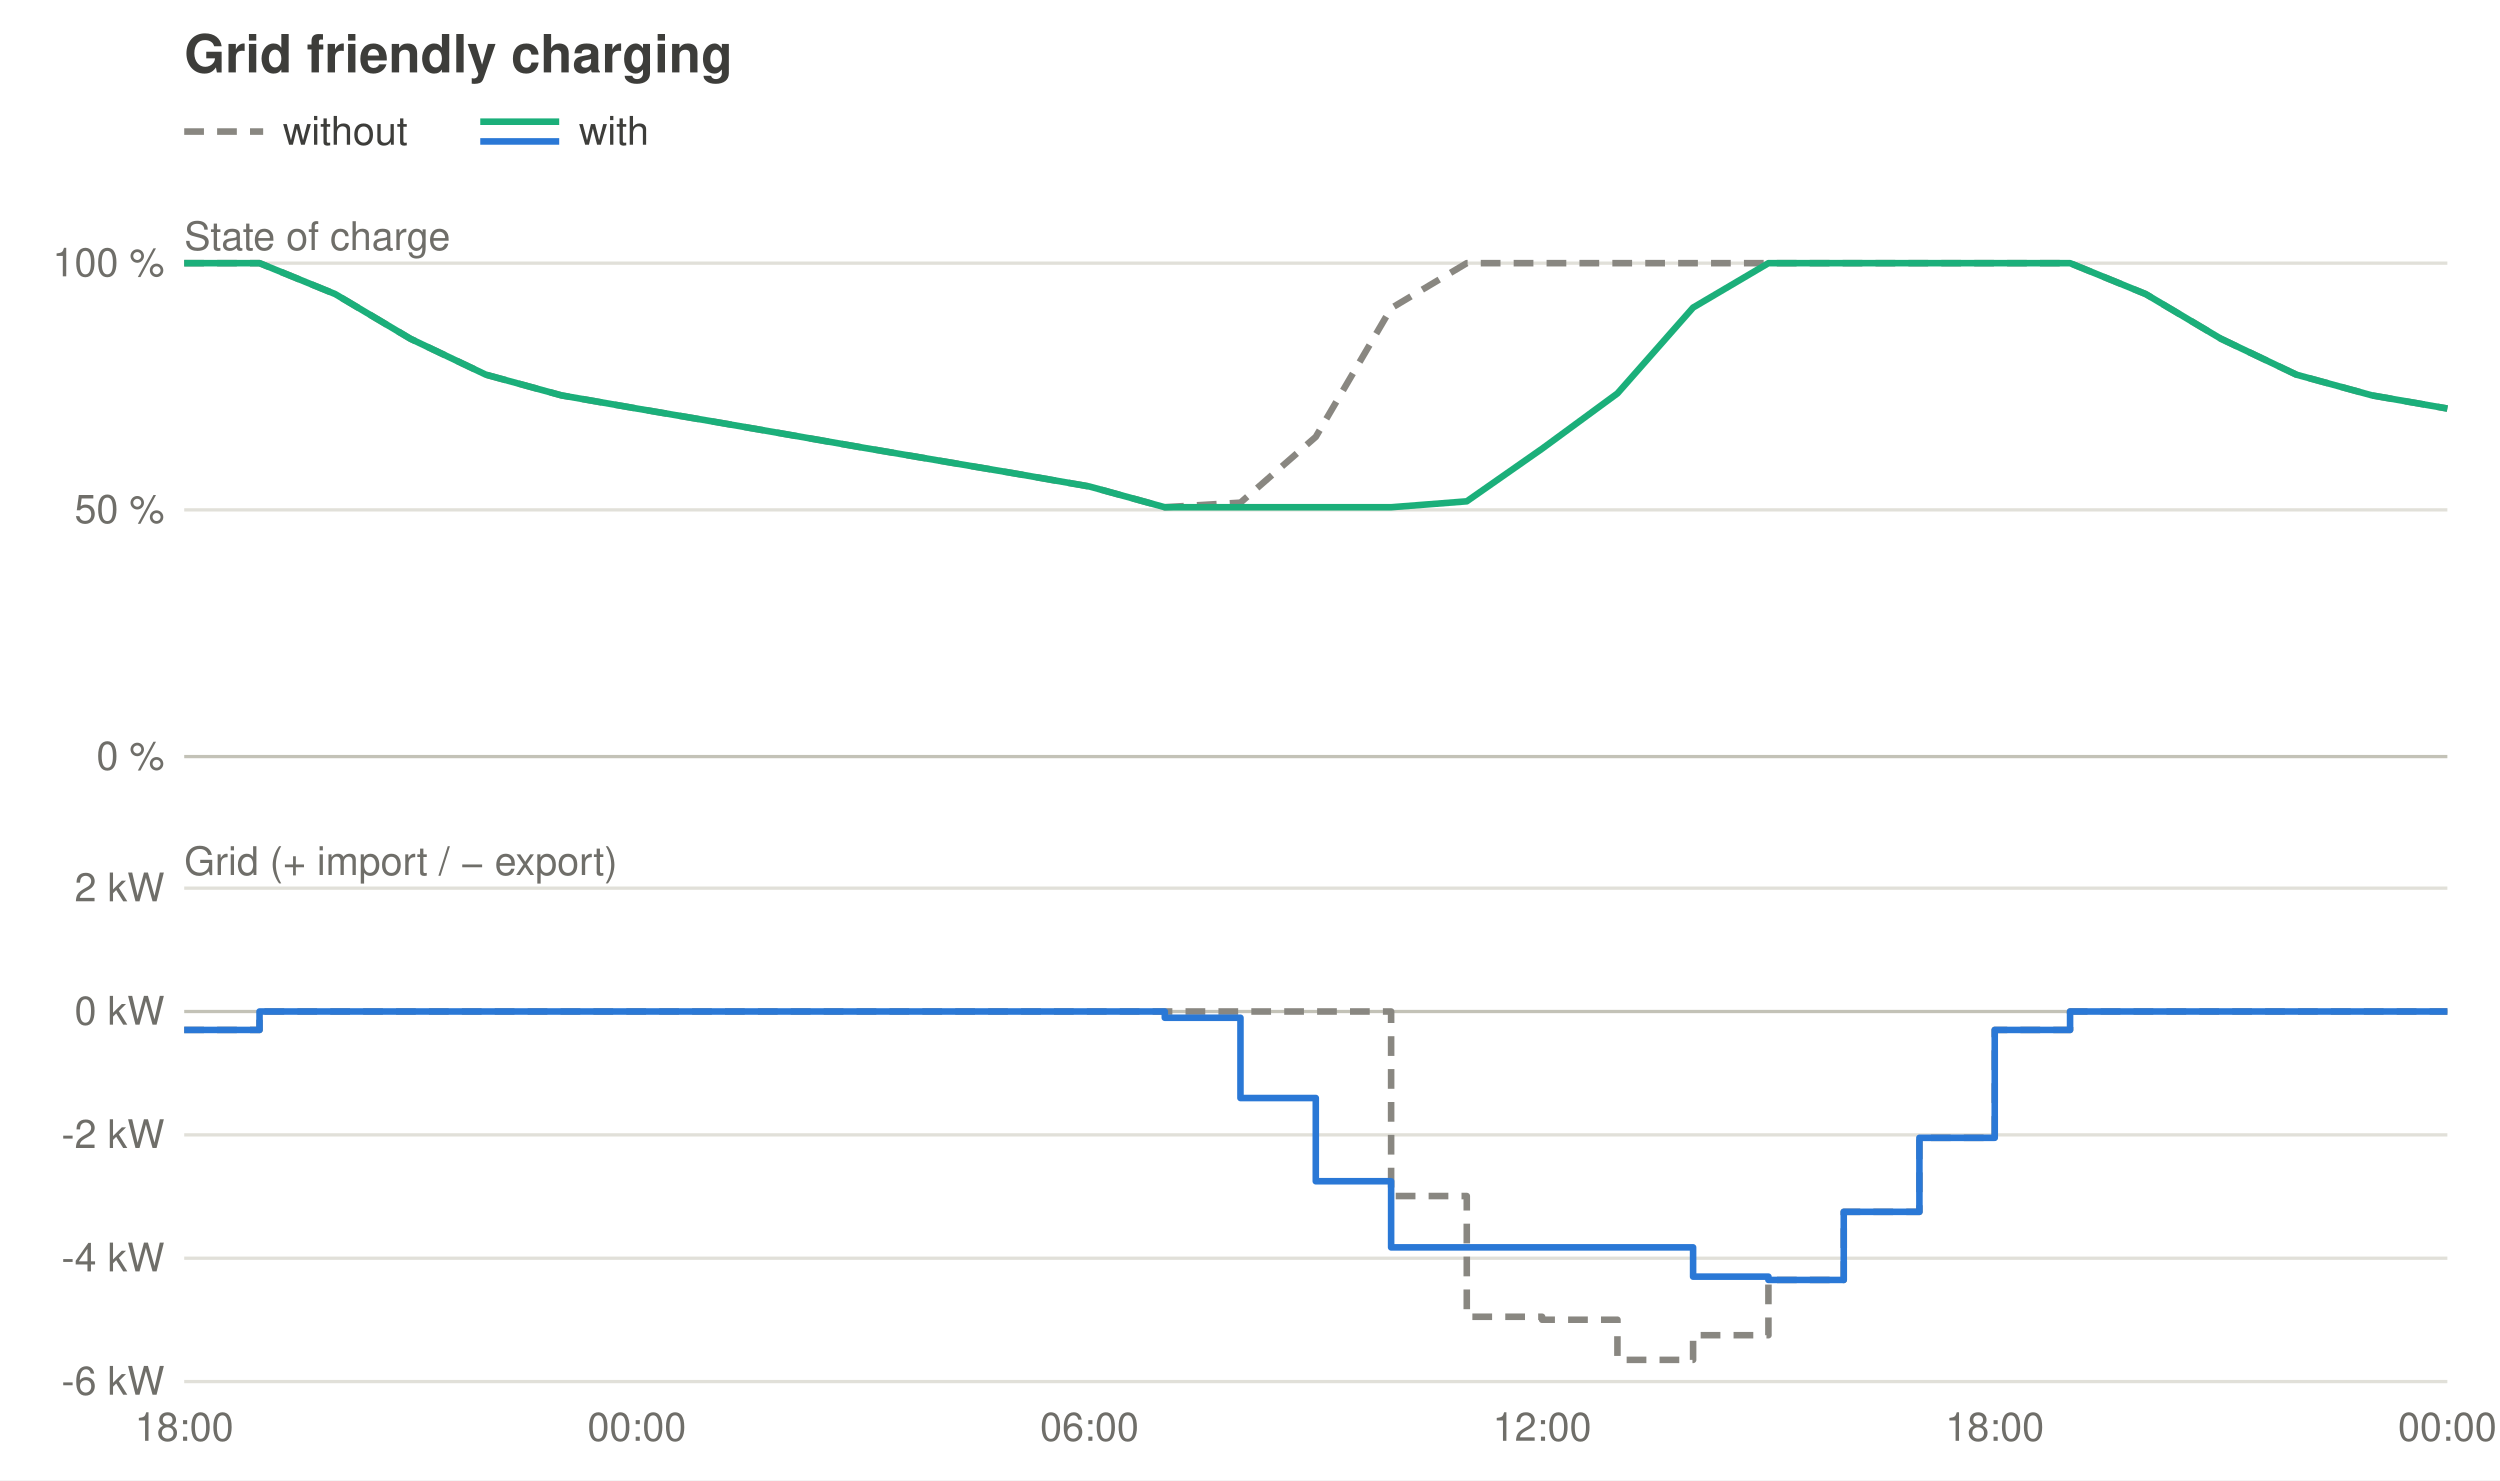
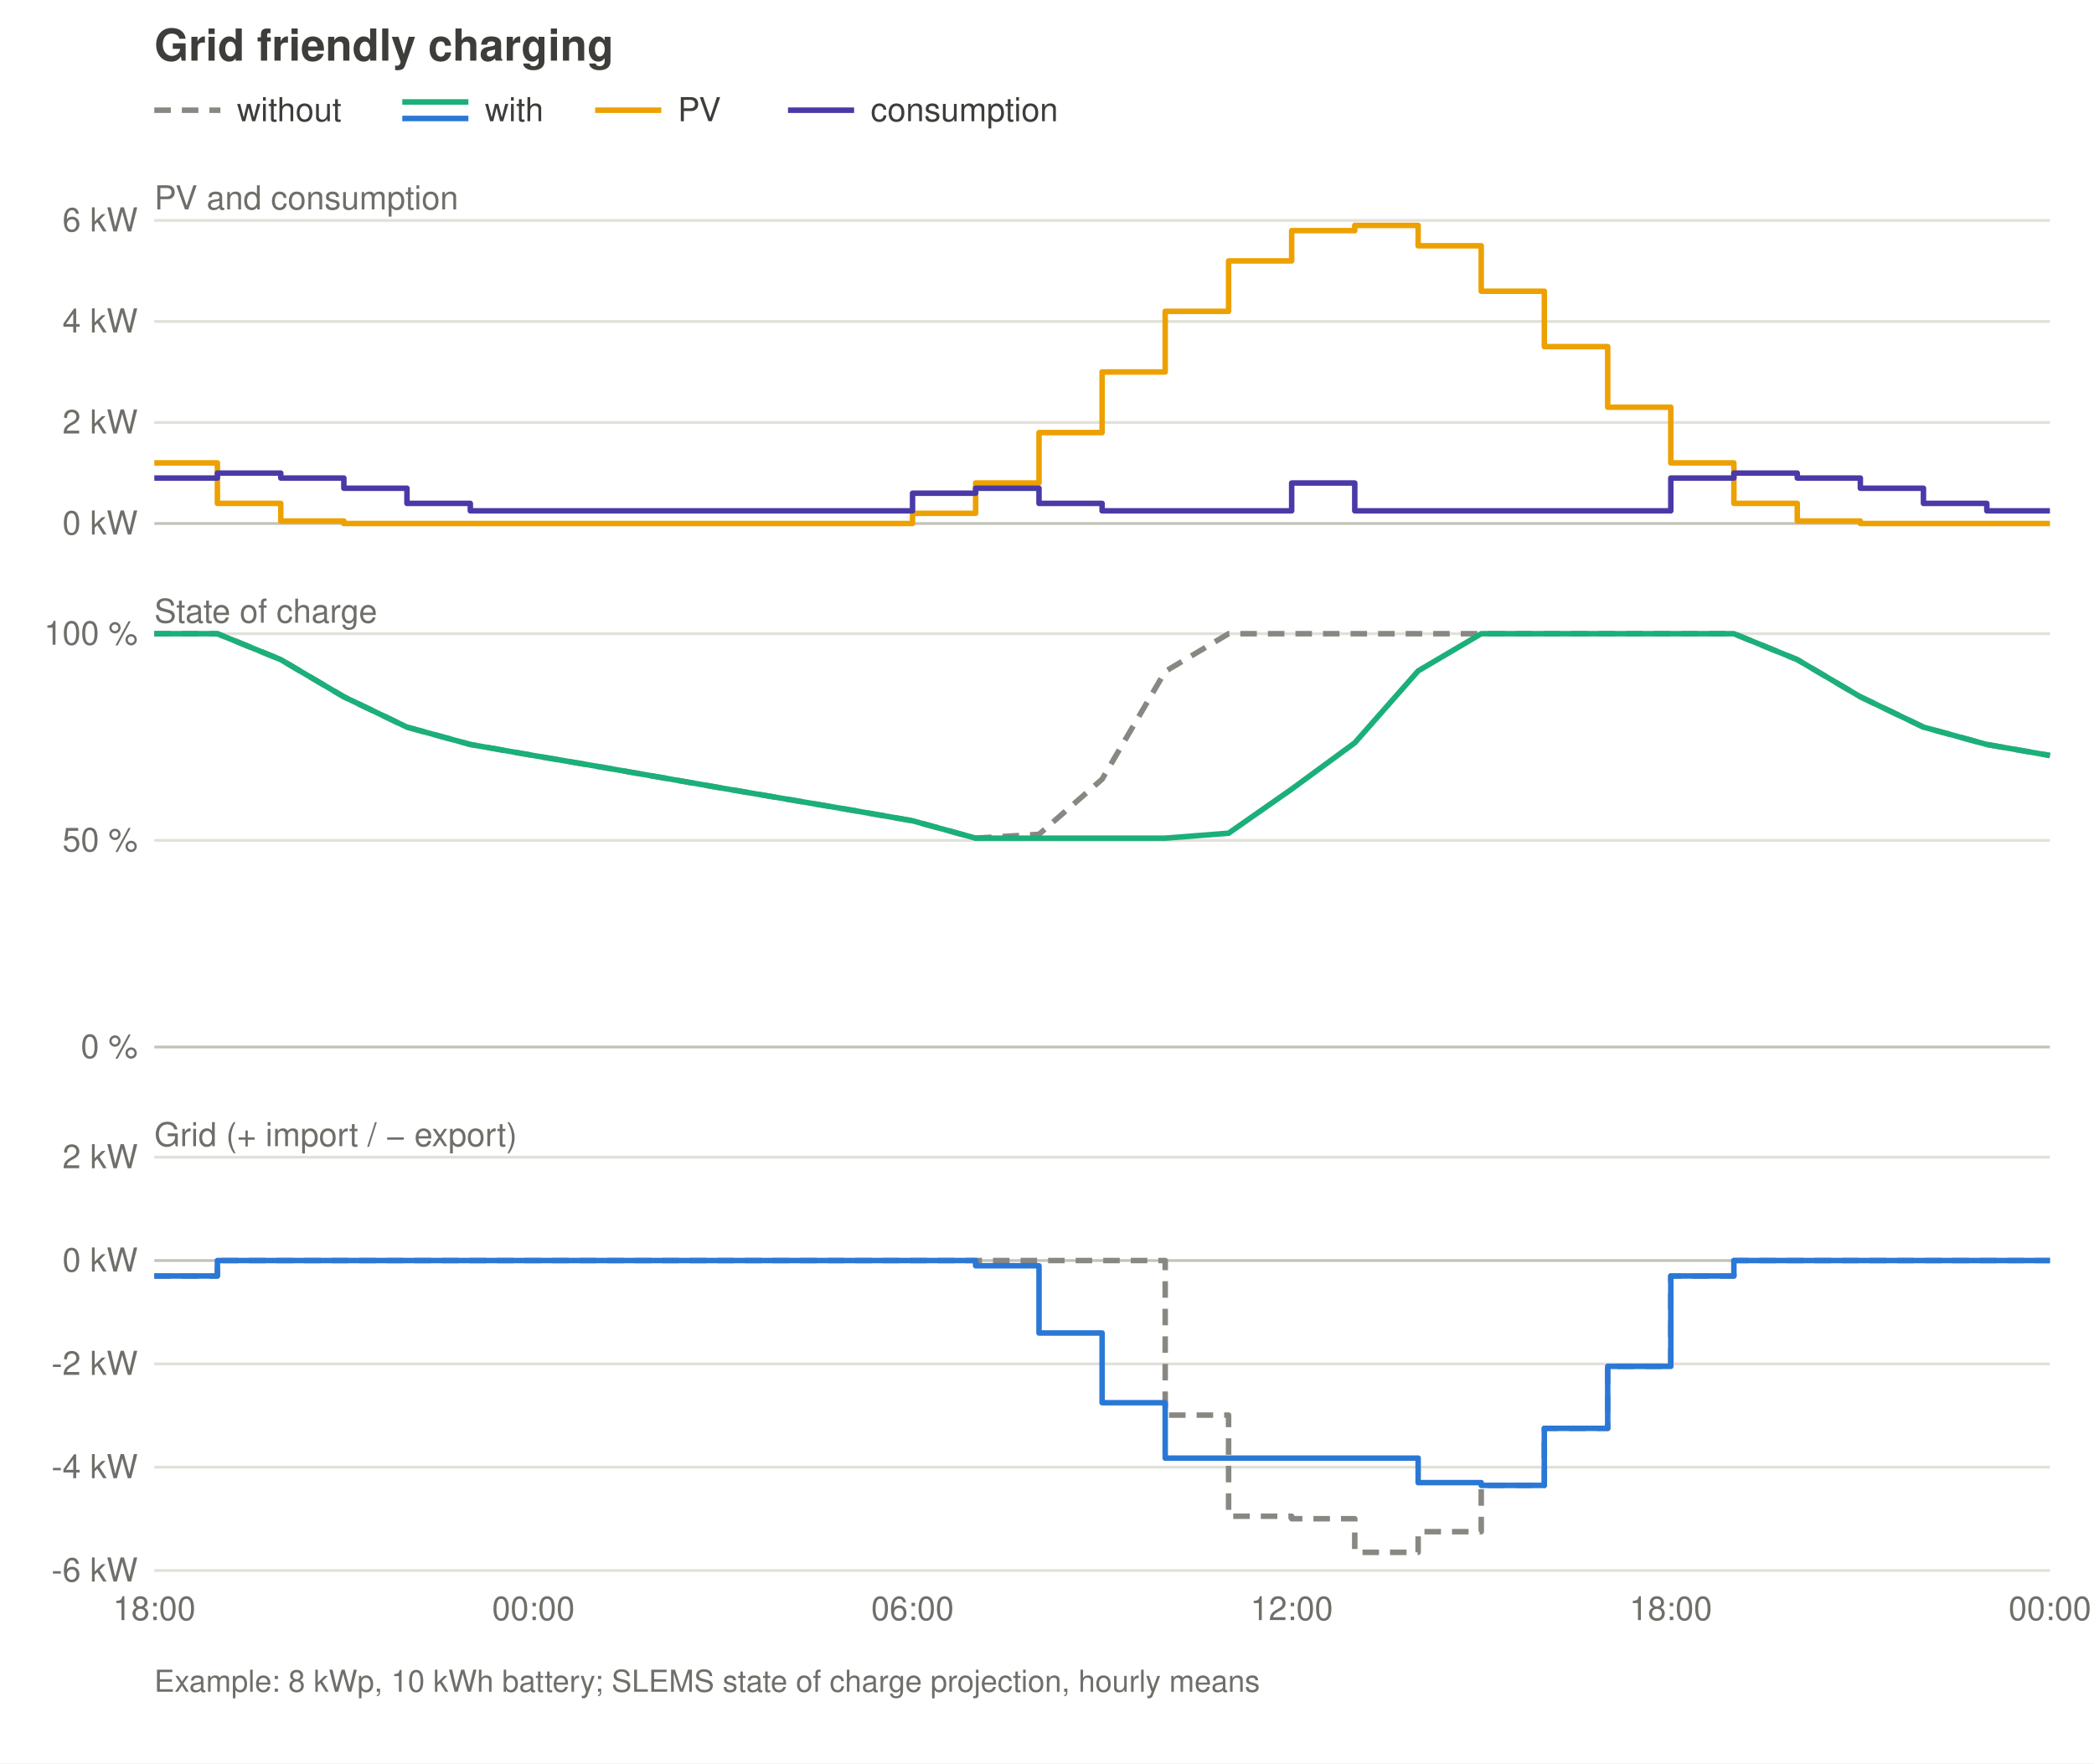
- <svg xmlns="http://www.w3.org/2000/svg" viewBox="0 0 760 450" width="760" height="450" font-family="Helvetica, Arial, sans-serif" font-size="12">
-   <rect width="760" height="450" fill="#ffffff" />
+ <svg xmlns="http://www.w3.org/2000/svg" viewBox="0 0 760 640" width="760" height="640" font-family="Helvetica, Arial, sans-serif" font-size="12">
+   <rect width="760" height="640" fill="#ffffff" />
  <text x="56" y="22" font-size="16" font-weight="bold" fill="#3d3d3a">Grid friendly charging</text>
  <polyline points="56.0,40.0 80.0,40.0" fill="none" stroke="#898781" stroke-width="2" stroke-linejoin="round" stroke-dasharray="6 4" />
  <text x="86" y="44" fill="#3d3d3a">without</text>
  <polyline points="146.0,37.0 170.0,37.0" fill="none" stroke="#1baf7a" stroke-width="2" stroke-linejoin="round" />
  <polyline points="146.0,43.0 170.0,43.0" fill="none" stroke="#2a78d6" stroke-width="2" stroke-linejoin="round" />
  <text x="176" y="44" fill="#3d3d3a">with</text>
-   <text x="56" y="76" fill="#6f6e69">State of charge</text>
-   <line x1="56" x2="744" y1="230.0" y2="230.0" stroke="#c3c2b7" />
-   <text x="50" y="234.0" text-anchor="end" fill="#6f6e69">0 %</text>
-   <line x1="56" x2="744" y1="155.0" y2="155.0" stroke="#e1e0d9" />
-   <text x="50" y="159.0" text-anchor="end" fill="#6f6e69">50 %</text>
+   <polyline points="216.0,40.0 240.0,40.0" fill="none" stroke="#eda100" stroke-width="2" stroke-linejoin="round" />
+   <text x="246" y="44" fill="#3d3d3a">PV</text>
+   <polyline points="286.0,40.0 310.0,40.0" fill="none" stroke="#4a3aa7" stroke-width="2" stroke-linejoin="round" />
+   <text x="316" y="44" fill="#3d3d3a">consumption</text>
+   <text x="56" y="76" fill="#6f6e69">PV and consumption</text>
+   <line x1="56" x2="744" y1="190.0" y2="190.0" stroke="#c3c2b7" />
+   <text x="50" y="194.0" text-anchor="end" fill="#6f6e69">0 kW</text>
+   <line x1="56" x2="744" y1="153.333" y2="153.333" stroke="#e1e0d9" />
+   <text x="50" y="157.333" text-anchor="end" fill="#6f6e69">2 kW</text>
+   <line x1="56" x2="744" y1="116.667" y2="116.667" stroke="#e1e0d9" />
+   <text x="50" y="120.667" text-anchor="end" fill="#6f6e69">4 kW</text>
  <line x1="56" x2="744" y1="80.0" y2="80.0" stroke="#e1e0d9" />
-   <text x="50" y="84.0" text-anchor="end" fill="#6f6e69">100 %</text>
-   <polyline points="56.0,80.0 78.9,80.0 101.9,89.4 124.8,103.0 147.7,113.9 170.7,120.2 193.6,124.2 216.5,128.1 239.5,132.1 262.4,136.1 285.3,140.0 308.3,143.9 331.2,147.9 354.1,154.2 377.1,152.8 400.0,132.8 422.9,93.7 445.9,80.0 468.8,80.0 491.7,80.0 514.7,80.0 537.6,80.0 560.5,80.0 583.5,80.0 606.4,80.0 629.3,80.0 652.3,89.4 675.2,103.0 698.1,113.9 721.1,120.2 744.0,124.2" fill="none" stroke="#898781" stroke-width="2" stroke-linejoin="round" stroke-dasharray="6 4" />
-   <polyline points="56.0,80.0 78.9,80.0 101.9,89.4 124.8,103.0 147.7,113.9 170.7,120.2 193.6,124.2 216.5,128.1 239.5,132.1 262.4,136.1 285.3,140.0 308.3,143.9 331.2,147.9 354.1,154.2 377.1,154.2 400.0,154.2 422.9,154.2 445.9,152.4 468.8,136.4 491.7,119.6 514.7,93.5 537.6,80.0 560.5,80.0 583.5,80.0 606.4,80.0 629.3,80.0 652.3,89.4 675.2,103.0 698.1,113.9 721.1,120.2 744.0,124.2" fill="none" stroke="#1baf7a" stroke-width="2" stroke-linejoin="round" />
-   <text x="56" y="266" fill="#6f6e69">Grid (+ import / − export)</text>
+   <text x="50" y="84.0" text-anchor="end" fill="#6f6e69">6 kW</text>
+   <polyline points="56.0,168.0 78.9,168.0 78.9,182.7 101.9,182.7 101.9,189.1 124.8,189.1 124.8,190.0 147.7,190.0 147.7,190.0 170.7,190.0 170.7,190.0 193.6,190.0 193.6,190.0 216.5,190.0 216.5,190.0 239.5,190.0 239.5,190.0 262.4,190.0 262.4,190.0 285.3,190.0 285.3,190.0 308.3,190.0 308.3,190.0 331.2,190.0 331.2,186.3 354.1,186.3 354.1,175.3 377.1,175.3 377.1,157.0 400.0,157.0 400.0,135.0 422.9,135.0 422.9,113.0 445.9,113.0 445.9,94.7 468.8,94.7 468.8,83.7 491.7,83.7 491.7,81.8 514.7,81.8 514.7,89.2 537.6,89.2 537.6,105.7 560.5,105.7 560.5,125.8 583.5,125.8 583.5,147.8 606.4,147.8 606.4,168.0 629.3,168.0 629.3,182.7 652.3,182.7 652.3,189.1 675.2,189.1 675.2,190.0 698.1,190.0 698.1,190.0 721.1,190.0 721.1,190.0 744.0,190.0" fill="none" stroke="#eda100" stroke-width="2" stroke-linejoin="round" />
+   <polyline points="56.0,173.5 78.9,173.5 78.9,171.7 101.9,171.7 101.9,173.5 124.8,173.5 124.8,177.2 147.7,177.2 147.7,182.7 170.7,182.7 170.7,185.4 193.6,185.4 193.6,185.4 216.5,185.4 216.5,185.4 239.5,185.4 239.5,185.4 262.4,185.4 262.4,185.4 285.3,185.4 285.3,185.4 308.3,185.4 308.3,185.4 331.2,185.4 331.2,179.0 354.1,179.0 354.1,177.2 377.1,177.2 377.1,182.7 400.0,182.7 400.0,185.4 422.9,185.4 422.9,185.4 445.9,185.4 445.9,185.4 468.8,185.4 468.8,175.3 491.7,175.3 491.7,185.4 514.7,185.4 514.7,185.4 537.6,185.4 537.6,185.4 560.5,185.4 560.5,185.4 583.5,185.4 583.5,185.4 606.4,185.4 606.4,173.5 629.3,173.5 629.3,171.7 652.3,171.7 652.3,173.5 675.2,173.5 675.2,177.2 698.1,177.2 698.1,182.7 721.1,182.7 721.1,185.4 744.0,185.4" fill="none" stroke="#4a3aa7" stroke-width="2" stroke-linejoin="round" />
+   <text x="56" y="226" fill="#6f6e69">State of charge</text>
+   <line x1="56" x2="744" y1="380.0" y2="380.0" stroke="#c3c2b7" />
+   <text x="50" y="384.0" text-anchor="end" fill="#6f6e69">0 %</text>
+   <line x1="56" x2="744" y1="305.0" y2="305.0" stroke="#e1e0d9" />
+   <text x="50" y="309.0" text-anchor="end" fill="#6f6e69">50 %</text>
+   <line x1="56" x2="744" y1="230.0" y2="230.0" stroke="#e1e0d9" />
+   <text x="50" y="234.0" text-anchor="end" fill="#6f6e69">100 %</text>
+   <polyline points="56.0,230.0 78.9,230.0 101.9,239.4 124.8,252.9 147.7,263.9 170.7,270.2 193.6,274.2 216.5,278.1 239.5,282.1 262.4,286.1 285.3,290.0 308.3,293.9 331.2,297.9 354.1,304.2 377.1,302.8 400.0,282.8 422.9,243.7 445.9,230.0 468.8,230.0 491.7,230.0 514.7,230.0 537.6,230.0 560.5,230.0 583.5,230.0 606.4,230.0 629.3,230.0 652.3,239.4 675.2,252.9 698.1,263.9 721.1,270.2 744.0,274.2" fill="none" stroke="#898781" stroke-width="2" stroke-linejoin="round" stroke-dasharray="6 4" />
+   <polyline points="56.0,230.0 78.9,230.0 101.9,239.4 124.8,252.9 147.7,263.9 170.7,270.2 193.6,274.2 216.5,278.1 239.5,282.1 262.4,286.1 285.3,290.0 308.3,293.9 331.2,297.9 354.1,304.2 377.1,304.2 400.0,304.2 422.9,304.2 445.9,302.4 468.8,286.4 491.7,269.6 514.7,243.5 537.6,230.0 560.5,230.0 583.5,230.0 606.4,230.0 629.3,230.0 652.3,239.4 675.2,252.9 698.1,263.9 721.1,270.2 744.0,274.2" fill="none" stroke="#1baf7a" stroke-width="2" stroke-linejoin="round" />
+   <text x="56" y="416" fill="#6f6e69">Grid (+ import / − export)</text>
+   <line x1="56" x2="744" y1="570.0" y2="570.0" stroke="#e1e0d9" />
+   <text x="50" y="574.0" text-anchor="end" fill="#6f6e69">-6 kW</text>
+   <line x1="56" x2="744" y1="532.5" y2="532.5" stroke="#e1e0d9" />
+   <text x="50" y="536.5" text-anchor="end" fill="#6f6e69">-4 kW</text>
+   <line x1="56" x2="744" y1="495.0" y2="495.0" stroke="#e1e0d9" />
+   <text x="50" y="499.0" text-anchor="end" fill="#6f6e69">-2 kW</text>
+   <line x1="56" x2="744" y1="457.5" y2="457.5" stroke="#c3c2b7" />
+   <text x="50" y="461.5" text-anchor="end" fill="#6f6e69">0 kW</text>
  <line x1="56" x2="744" y1="420.0" y2="420.0" stroke="#e1e0d9" />
-   <text x="50" y="424.0" text-anchor="end" fill="#6f6e69">-6 kW</text>
-   <line x1="56" x2="744" y1="382.5" y2="382.5" stroke="#e1e0d9" />
-   <text x="50" y="386.5" text-anchor="end" fill="#6f6e69">-4 kW</text>
-   <line x1="56" x2="744" y1="345.0" y2="345.0" stroke="#e1e0d9" />
-   <text x="50" y="349.0" text-anchor="end" fill="#6f6e69">-2 kW</text>
-   <line x1="56" x2="744" y1="307.5" y2="307.5" stroke="#c3c2b7" />
-   <text x="50" y="311.5" text-anchor="end" fill="#6f6e69">0 kW</text>
-   <line x1="56" x2="744" y1="270.0" y2="270.0" stroke="#e1e0d9" />
-   <text x="50" y="274.0" text-anchor="end" fill="#6f6e69">2 kW</text>
-   <polyline points="56.0,313.1 78.9,313.1 78.9,307.5 101.9,307.5 101.9,307.5 124.8,307.5 124.8,307.5 147.7,307.5 147.7,307.5 170.7,307.5 170.7,307.5 193.6,307.5 193.6,307.5 216.5,307.5 216.5,307.5 239.5,307.5 239.5,307.5 262.4,307.5 262.4,307.5 285.3,307.5 285.3,307.5 308.3,307.5 308.3,307.5 331.2,307.5 331.2,307.5 354.1,307.5 354.1,307.5 377.1,307.5 377.1,307.5 400.0,307.5 400.0,307.5 422.9,307.5 422.9,363.6 445.9,363.6 445.9,400.3 468.8,400.3 468.8,401.2 491.7,401.2 491.7,413.4 514.7,413.4 514.7,405.9 537.6,405.9 537.6,389.1 560.5,389.1 560.5,368.4 583.5,368.4 583.5,345.9 606.4,345.9 606.4,313.1 629.3,313.1 629.3,307.5 652.3,307.5 652.3,307.5 675.2,307.5 675.2,307.5 698.1,307.5 698.1,307.5 721.1,307.5 721.1,307.5 744.0,307.5" fill="none" stroke="#898781" stroke-width="2" stroke-linejoin="round" stroke-dasharray="6 4" />
-   <polyline points="56.0,313.1 78.9,313.1 78.9,307.5 101.9,307.5 101.9,307.5 124.8,307.5 124.8,307.5 147.7,307.5 147.7,307.5 170.7,307.5 170.7,307.5 193.6,307.5 193.6,307.5 216.5,307.5 216.5,307.5 239.5,307.5 239.5,307.5 262.4,307.5 262.4,307.5 285.3,307.5 285.3,307.5 308.3,307.5 308.3,307.5 331.2,307.5 331.2,307.5 354.1,307.5 354.1,309.4 377.1,309.4 377.1,333.8 400.0,333.8 400.0,359.1 422.9,359.1 422.9,379.2 445.9,379.2 445.9,379.2 468.8,379.2 468.8,379.2 491.7,379.2 491.7,379.2 514.7,379.2 514.7,388.1 537.6,388.1 537.6,389.1 560.5,389.1 560.5,368.4 583.5,368.4 583.5,345.9 606.4,345.9 606.4,313.1 629.3,313.1 629.3,307.5 652.3,307.5 652.3,307.5 675.2,307.5 675.2,307.5 698.1,307.5 698.1,307.5 721.1,307.5 721.1,307.5 744.0,307.5" fill="none" stroke="#2a78d6" stroke-width="2" stroke-linejoin="round" />
-   <text x="56.0" y="438" text-anchor="middle" fill="#6f6e69">18:00</text>
-   <text x="193.6" y="438" text-anchor="middle" fill="#6f6e69">00:00</text>
-   <text x="331.2" y="438" text-anchor="middle" fill="#6f6e69">06:00</text>
-   <text x="468.8" y="438" text-anchor="middle" fill="#6f6e69">12:00</text>
-   <text x="606.4" y="438" text-anchor="middle" fill="#6f6e69">18:00</text>
-   <text x="744.0" y="438" text-anchor="middle" fill="#6f6e69">00:00</text>
-   <text x="56" y="464" font-size="11" fill="#6f6e69">Example: 8 kWp, 10 kWh battery; SLEMS state of charge projection, hourly means</text>
+   <text x="50" y="424.0" text-anchor="end" fill="#6f6e69">2 kW</text>
+   <polyline points="56.0,463.1 78.9,463.1 78.9,457.5 101.9,457.5 101.9,457.5 124.8,457.5 124.8,457.5 147.7,457.5 147.7,457.5 170.7,457.5 170.7,457.5 193.6,457.5 193.6,457.5 216.5,457.5 216.5,457.5 239.5,457.5 239.5,457.5 262.4,457.5 262.4,457.5 285.3,457.5 285.3,457.5 308.3,457.5 308.3,457.5 331.2,457.5 331.2,457.5 354.1,457.5 354.1,457.5 377.1,457.5 377.1,457.5 400.0,457.5 400.0,457.5 422.9,457.5 422.9,513.6 445.9,513.6 445.9,550.3 468.8,550.3 468.8,551.2 491.7,551.2 491.7,563.4 514.7,563.4 514.7,555.9 537.6,555.9 537.6,539.1 560.5,539.1 560.5,518.4 583.5,518.4 583.5,495.9 606.4,495.9 606.4,463.1 629.3,463.1 629.3,457.5 652.3,457.5 652.3,457.5 675.2,457.5 675.2,457.5 698.1,457.5 698.1,457.5 721.1,457.5 721.1,457.5 744.0,457.5" fill="none" stroke="#898781" stroke-width="2" stroke-linejoin="round" stroke-dasharray="6 4" />
+   <polyline points="56.0,463.1 78.9,463.1 78.9,457.5 101.9,457.5 101.9,457.5 124.8,457.5 124.8,457.5 147.7,457.5 147.7,457.5 170.7,457.5 170.7,457.5 193.6,457.5 193.6,457.5 216.5,457.5 216.5,457.5 239.5,457.5 239.5,457.5 262.4,457.5 262.4,457.5 285.3,457.5 285.3,457.5 308.3,457.5 308.3,457.5 331.2,457.5 331.2,457.5 354.1,457.5 354.1,459.4 377.1,459.4 377.1,483.8 400.0,483.8 400.0,509.1 422.9,509.1 422.9,529.2 445.9,529.2 445.9,529.2 468.8,529.2 468.8,529.2 491.7,529.2 491.7,529.2 514.7,529.2 514.7,538.1 537.6,538.1 537.6,539.1 560.5,539.1 560.5,518.4 583.5,518.4 583.5,495.9 606.4,495.9 606.4,463.1 629.3,463.1 629.3,457.5 652.3,457.5 652.3,457.5 675.2,457.5 675.2,457.5 698.1,457.5 698.1,457.5 721.1,457.5 721.1,457.5 744.0,457.5" fill="none" stroke="#2a78d6" stroke-width="2" stroke-linejoin="round" />
+   <text x="56.0" y="588" text-anchor="middle" fill="#6f6e69">18:00</text>
+   <text x="193.6" y="588" text-anchor="middle" fill="#6f6e69">00:00</text>
+   <text x="331.2" y="588" text-anchor="middle" fill="#6f6e69">06:00</text>
+   <text x="468.8" y="588" text-anchor="middle" fill="#6f6e69">12:00</text>
+   <text x="606.4" y="588" text-anchor="middle" fill="#6f6e69">18:00</text>
+   <text x="744.0" y="588" text-anchor="middle" fill="#6f6e69">00:00</text>
+   <text x="56" y="614" font-size="11" fill="#6f6e69">Example: 8 kWp, 10 kWh battery; SLEMS state of charge projection, hourly means</text>
</svg>
